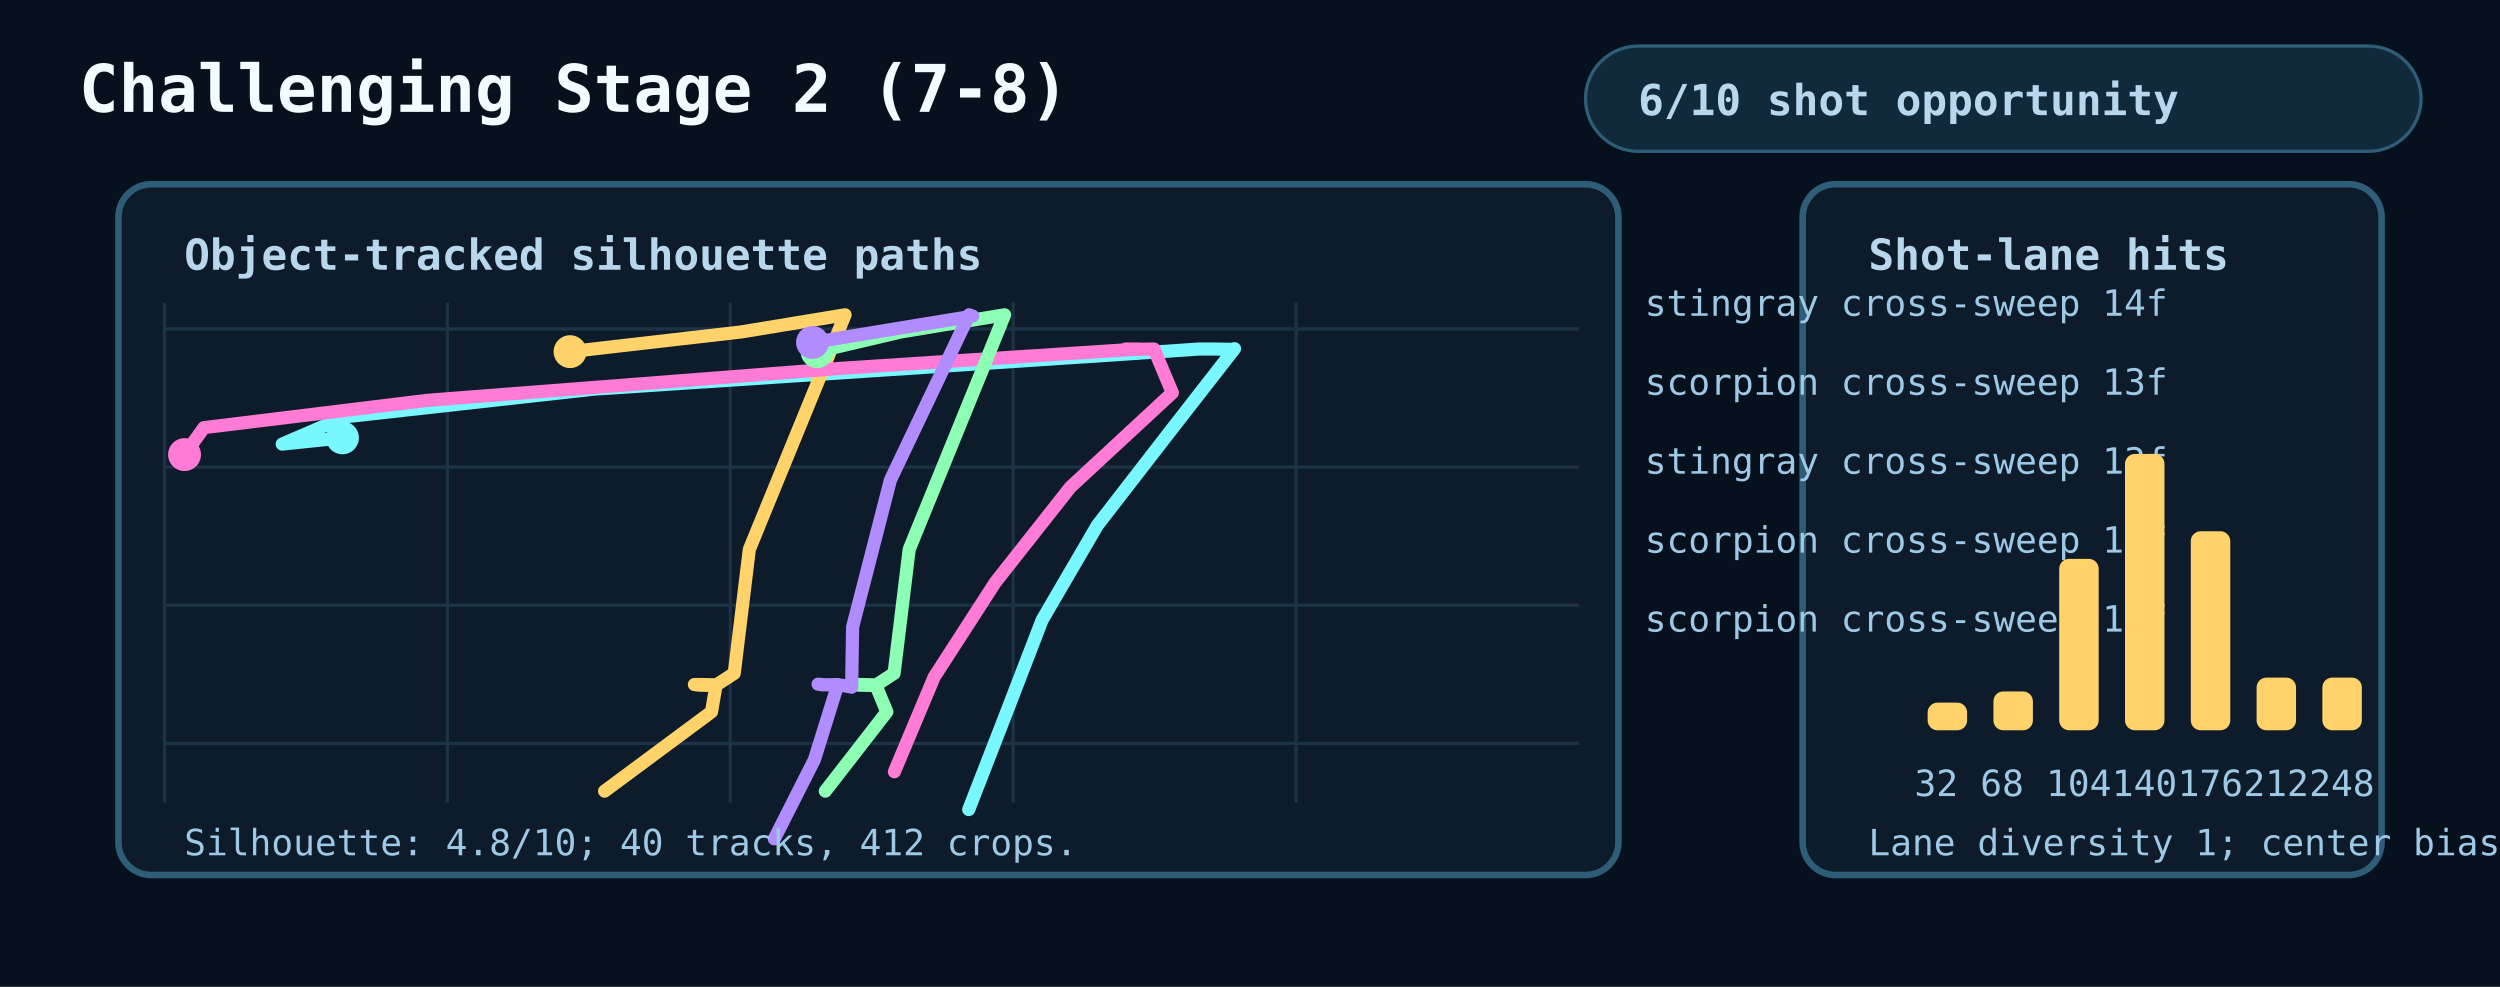
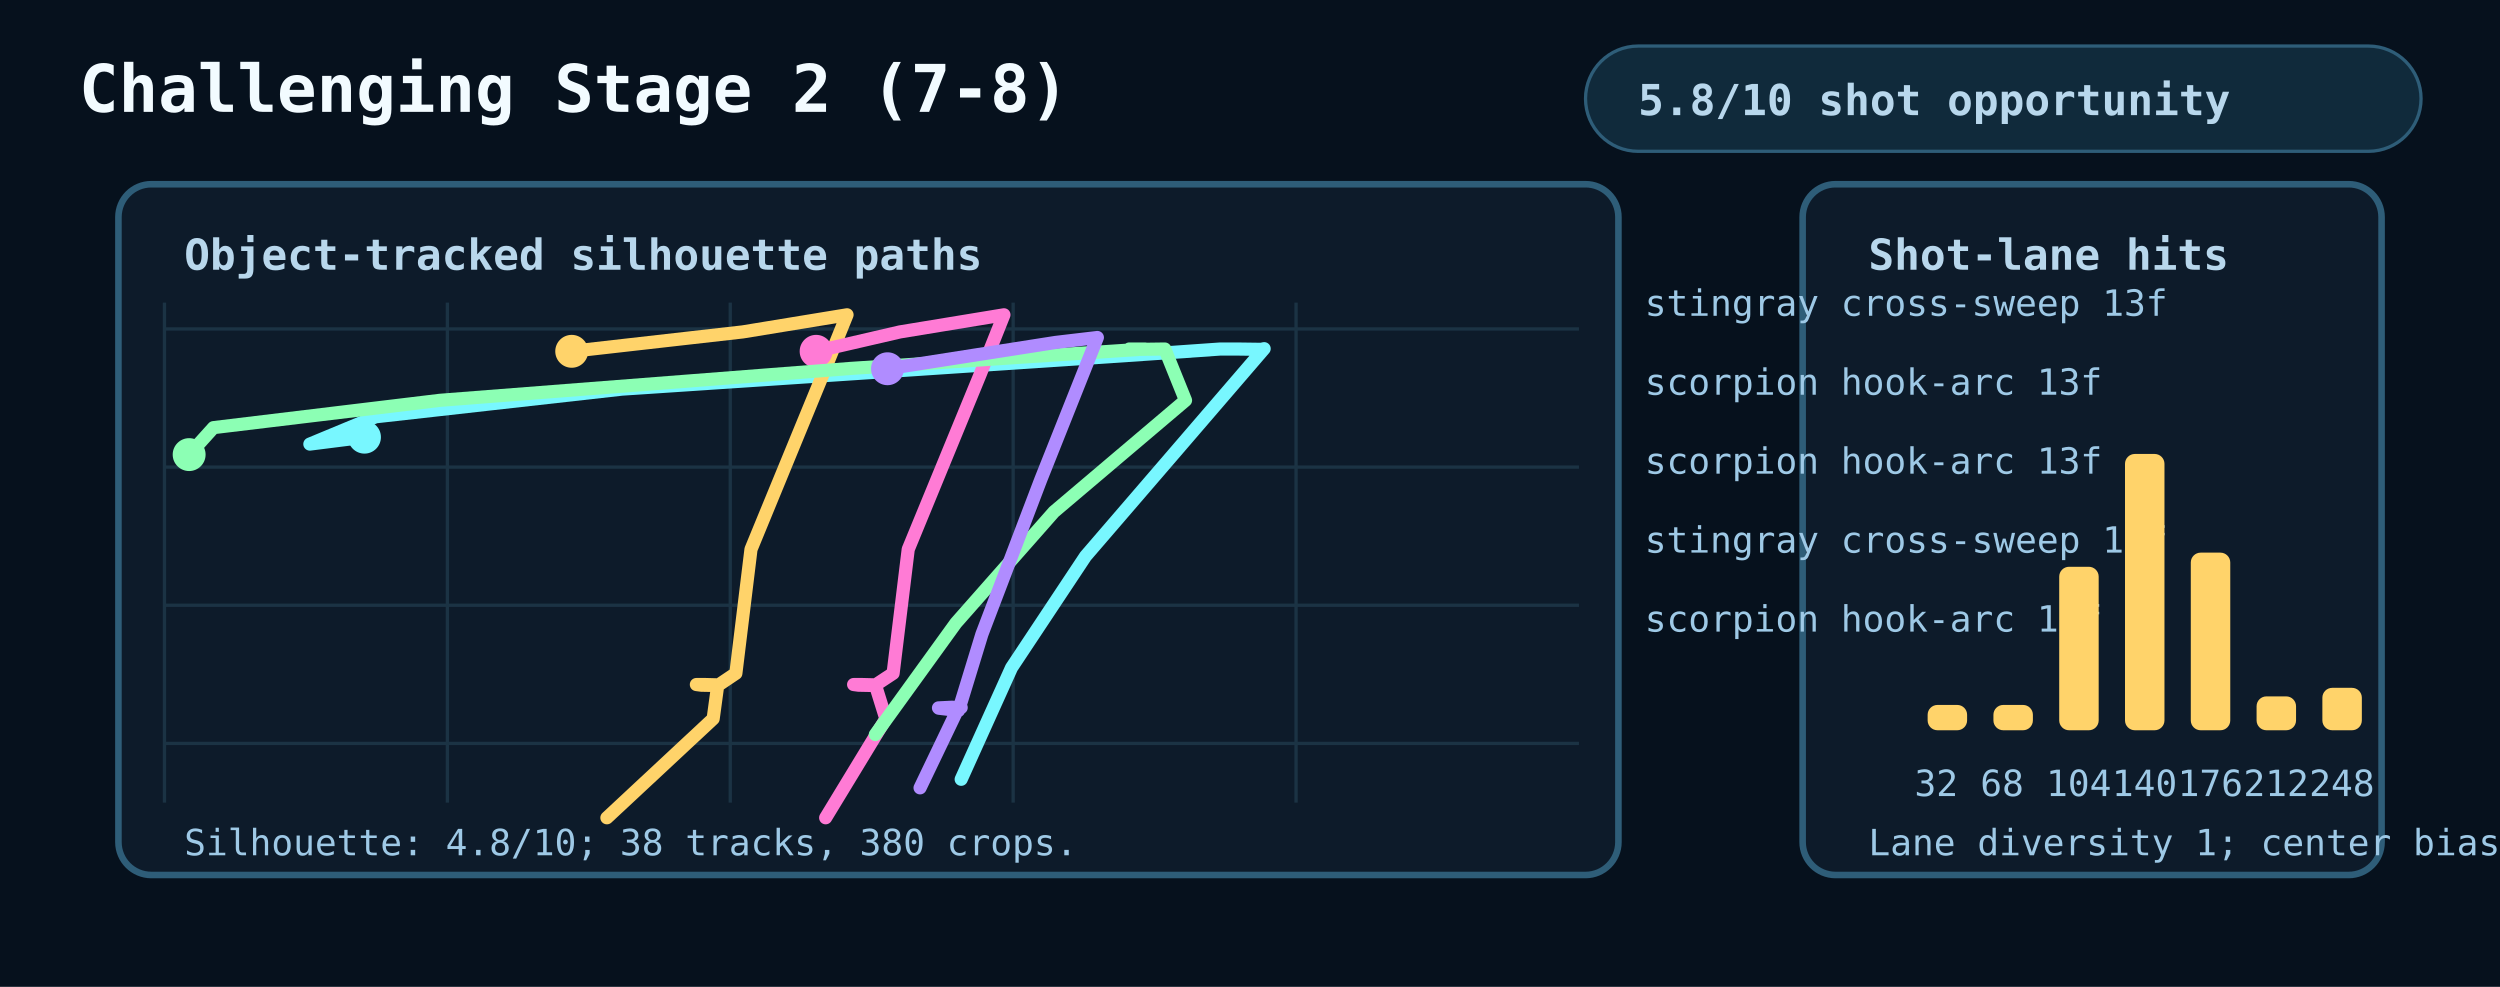
<svg xmlns="http://www.w3.org/2000/svg" width="760" height="300" viewBox="0 0 760 300" role="img" aria-labelledby="title desc">
  <style>
    .bg{fill:#06111d}.panel{fill:#0d1b2a;stroke:#2e5d78;stroke-width:2}.grid{stroke:#1b3344;stroke-width:1}.text{fill:#f2fbff;font:700 20px ui-monospace,Menlo,monospace}.small{fill:#b8d7ec;font:700 13px ui-monospace,Menlo,monospace}.tiny{fill:#9ec9e6;font:11px ui-monospace,Menlo,monospace}.pill{fill:#102a3b;stroke:#2e5d78}
  </style>
  <rect class="bg" x="0" y="0" width="760" height="300" />
  <text class="text" x="24" y="34">Challenging Stage 2 (7-8)</text>
  <rect class="pill" x="482" y="14" width="254" height="32" rx="16" />
-   <text class="small" x="498" y="35">6/10 shot opportunity</text>
+   <text class="small" x="498" y="35">5.8/10 shot opportunity</text>
  <rect class="panel" x="36" y="56" width="456" height="210" rx="10" />
  <rect class="panel" x="548" y="56" width="176" height="210" rx="10" />
  <text class="small" x="56" y="82">Object-tracked silhouette paths</text>
  <text class="small" x="568" y="82">Shot-lane hits</text>
  <line class="grid" x1="50" y1="92" x2="50" y2="244" />
  <line class="grid" x1="136" y1="92" x2="136" y2="244" />
  <line class="grid" x1="222" y1="92" x2="222" y2="244" />
  <line class="grid" x1="308" y1="92" x2="308" y2="244" />
  <line class="grid" x1="394" y1="92" x2="394" y2="244" />
  <line class="grid" x1="50" y1="100" x2="480" y2="100" />
  <line class="grid" x1="50" y1="142" x2="480" y2="142" />
  <line class="grid" x1="50" y1="184" x2="480" y2="184" />
  <line class="grid" x1="50" y1="226" x2="480" y2="226" />
-   <polyline points="104.1,133.1 85.8,135 105,126.7 180.5,118.3 342.7,107.6 364.5,106.1 368.5,106.1 374.6,106.2 375.3,106 355.9,130.9 333.6,159.7 316.8,188.5 305.7,217.3 294.5,246.1" fill="none" stroke="#78f7ff" stroke-width="4" stroke-linecap="round" stroke-linejoin="round" />
-   <circle cx="104.1" cy="133.1" r="5" fill="#78f7ff" />
-   <text class="tiny" x="500" y="96" fill="#78f7ff">stingray cross-sweep 14f</text>
-   <polyline points="173.3,106.9 225.4,100.9 256.9,95.7 249.5,114 227.8,167 223.2,204.7 217.5,208.4 212.6,208.3 211.1,208.1 213.9,208.1 217.7,208.2 216.3,216.4 183.8,240.5" fill="none" stroke="#ffd36a" stroke-width="4" stroke-linecap="round" stroke-linejoin="round" />
-   <circle cx="173.3" cy="106.9" r="5" fill="#ffd36a" />
-   <text class="tiny" x="500" y="120" fill="#ffd36a">scorpion cross-sweep 13f</text>
-   <polyline points="56.1,138.2 62,130 129.9,121.7 255.2,112 346.1,106.1 342.2,106.1 345,106.2 350.8,106.1 356.4,119.4 325.4,148.1 302.6,177 284,205.8 271.9,234.6" fill="none" stroke="#ff7bd5" stroke-width="4" stroke-linecap="round" stroke-linejoin="round" />
-   <circle cx="56.1" cy="138.2" r="5" fill="#ff7bd5" />
-   <text class="tiny" x="500" y="144" fill="#ff7bd5">stingray cross-sweep 13f</text>
-   <polyline points="248.4,106.9 273.9,100.9 305.4,95.7 298,114 276.4,167 271.8,204.7 266.1,208.4 261.2,208.3 259.6,208.1 262.4,208.1 266.2,208.2 269.6,216.4 250.9,240.5" fill="none" stroke="#8cffb4" stroke-width="4" stroke-linecap="round" stroke-linejoin="round" />
-   <circle cx="248.4" cy="106.9" r="5" fill="#8cffb4" />
-   <text class="tiny" x="500" y="168" fill="#8cffb4">scorpion cross-sweep 13f</text>
-   <polyline points="247,104.1 295.7,96.1 294.6,95.7 270.7,145.9 259.2,190.6 258.9,208.9 255.8,208.3 251.2,208.2 248.7,208 250.1,208.2 254.7,208.1 247.6,230.9 235.4,255" fill="none" stroke="#b08cff" stroke-width="4" stroke-linecap="round" stroke-linejoin="round" />
-   <circle cx="247" cy="104.1" r="5" fill="#b08cff" />
-   <text class="tiny" x="500" y="192" fill="#b08cff">scorpion cross-sweep 13f</text>
-   <rect x="586" y="213.6" width="12" height="8.4" rx="3" fill="#ffd36a" />
+   <polyline points="110.8,132.9 94.2,135 114.2,126.7 189,118.3 349.6,107.6 371,106.1 375.9,106.1 383.4,106.2 384.3,106 359.1,135.3 330,169.1 307.5,203 292.2,236.9" fill="none" stroke="#78f7ff" stroke-width="4" stroke-linecap="round" stroke-linejoin="round" />
+   <circle cx="110.8" cy="132.9" r="5" fill="#78f7ff" />
+   <text class="tiny" x="500" y="96" fill="#78f7ff">stingray cross-sweep 13f</text>
+   <polyline points="173.8,106.8 225.8,100.9 257.5,95.7 250.1,114 228.3,167 223.7,204.7 218.2,208.4 213.2,208.3 211.7,208.1 214.5,208.1 218.2,208.2 216.8,218.5 184.5,248.6" fill="none" stroke="#ffd36a" stroke-width="4" stroke-linecap="round" stroke-linejoin="round" />
+   <circle cx="173.8" cy="106.8" r="5" fill="#ffd36a" />
+   <text class="tiny" x="500" y="120" fill="#ffd36a">scorpion hook-arc 13f</text>
+   <polyline points="248.1,106.8 273.6,100.9 305.2,95.7 297.9,114 276.1,167 271.5,204.7 265.9,208.4 261,208.3 259.5,208.1 262.2,208.1 266.1,208.2 269.3,218.5 251,248.6" fill="none" stroke="#ff7bd5" stroke-width="4" stroke-linecap="round" stroke-linejoin="round" />
+   <circle cx="248.1" cy="106.8" r="5" fill="#ff7bd5" />
+   <text class="tiny" x="500" y="144" fill="#ff7bd5">scorpion hook-arc 13f</text>
+   <polyline points="57.5,138.2 64.9,130 133.7,121.7 258.6,112 348.1,106.1 343.3,106.1 346.7,106.2 354.1,106.1 360.4,121.7 320.4,155.6 290.6,189.4 266.1,223.3" fill="none" stroke="#8cffb4" stroke-width="4" stroke-linecap="round" stroke-linejoin="round" />
+   <circle cx="57.5" cy="138.2" r="5" fill="#8cffb4" />
+   <text class="tiny" x="500" y="168" fill="#8cffb4">stingray cross-sweep 12f</text>
+   <polyline points="269.8,112.1 320.9,104.1 333.6,102.6 316.4,145.8 298.5,192.8 291.4,216 285.4,215.3 285.3,215.2 289.3,215 292.2,215.1 291.4,215.1 279.7,239.5" fill="none" stroke="#b08cff" stroke-width="4" stroke-linecap="round" stroke-linejoin="round" />
+   <circle cx="269.8" cy="112.1" r="5" fill="#b08cff" />
+   <text class="tiny" x="500" y="192" fill="#b08cff">scorpion hook-arc 12f</text>
+   <rect x="586" y="214.3" width="12" height="7.7" rx="3" fill="#ffd36a" />
  <text class="tiny" x="582" y="242">32</text>
-   <rect x="606" y="210.2" width="12" height="11.8" rx="3" fill="#ffd36a" />
+   <rect x="606" y="214.3" width="12" height="7.7" rx="3" fill="#ffd36a" />
  <text class="tiny" x="602" y="242">68</text>
-   <rect x="626" y="169.9" width="12" height="52.1" rx="3" fill="#ffd36a" />
+   <rect x="626" y="172.3" width="12" height="49.7" rx="3" fill="#ffd36a" />
  <text class="tiny" x="622" y="242">104</text>
  <rect x="646" y="138" width="12" height="84" rx="3" fill="#ffd36a" />
  <text class="tiny" x="642" y="242">140</text>
-   <rect x="666" y="161.5" width="12" height="60.5" rx="3" fill="#ffd36a" />
+   <rect x="666" y="168" width="12" height="54" rx="3" fill="#ffd36a" />
  <text class="tiny" x="662" y="242">176</text>
-   <rect x="686" y="206" width="12" height="16" rx="3" fill="#ffd36a" />
+   <rect x="686" y="211.7" width="12" height="10.3" rx="3" fill="#ffd36a" />
  <text class="tiny" x="682" y="242">212</text>
-   <rect x="706" y="206" width="12" height="16" rx="3" fill="#ffd36a" />
+   <rect x="706" y="209.1" width="12" height="12.9" rx="3" fill="#ffd36a" />
  <text class="tiny" x="702" y="242">248</text>
-   <text class="tiny" x="56" y="260">Silhouette: 4.8/10; 40 tracks, 412 crops.</text>
-   <text class="tiny" x="568" y="260">Lane diversity 1; center bias 0.338.</text>
+   <text class="tiny" x="56" y="260">Silhouette: 4.8/10; 38 tracks, 380 crops.</text>
+   <text class="tiny" x="568" y="260">Lane diversity 1; center bias 0.371.</text>
</svg>
